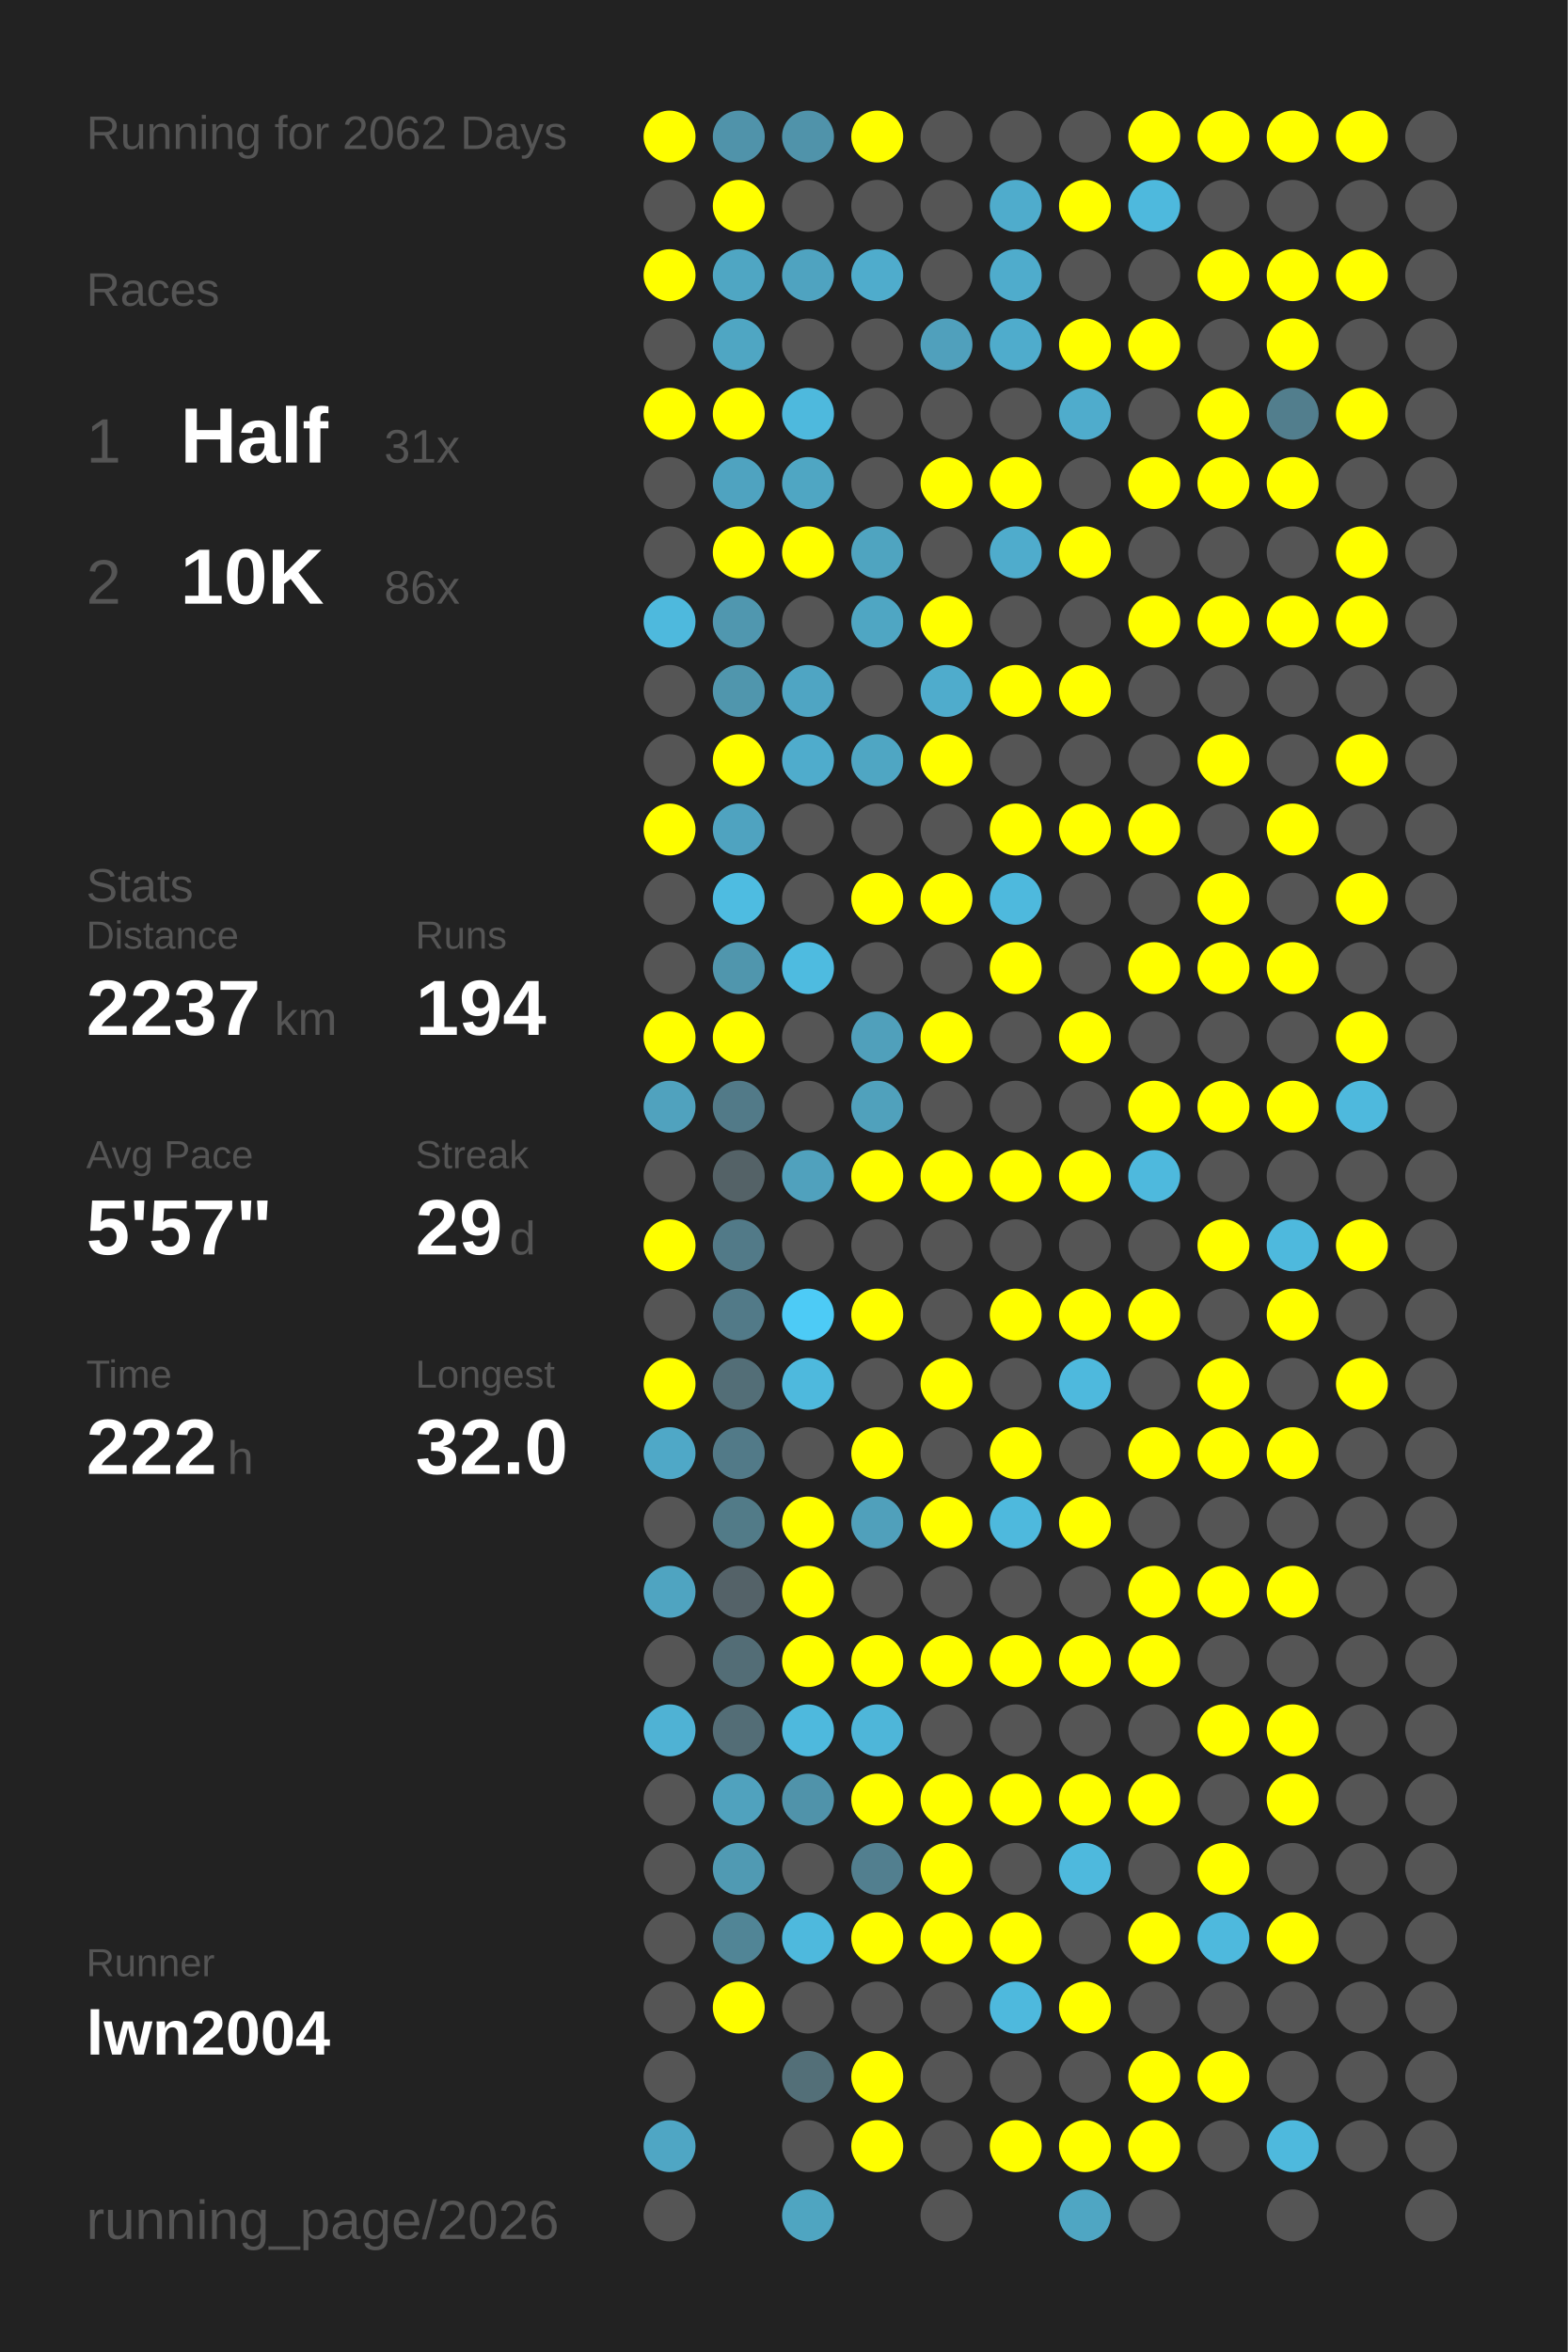
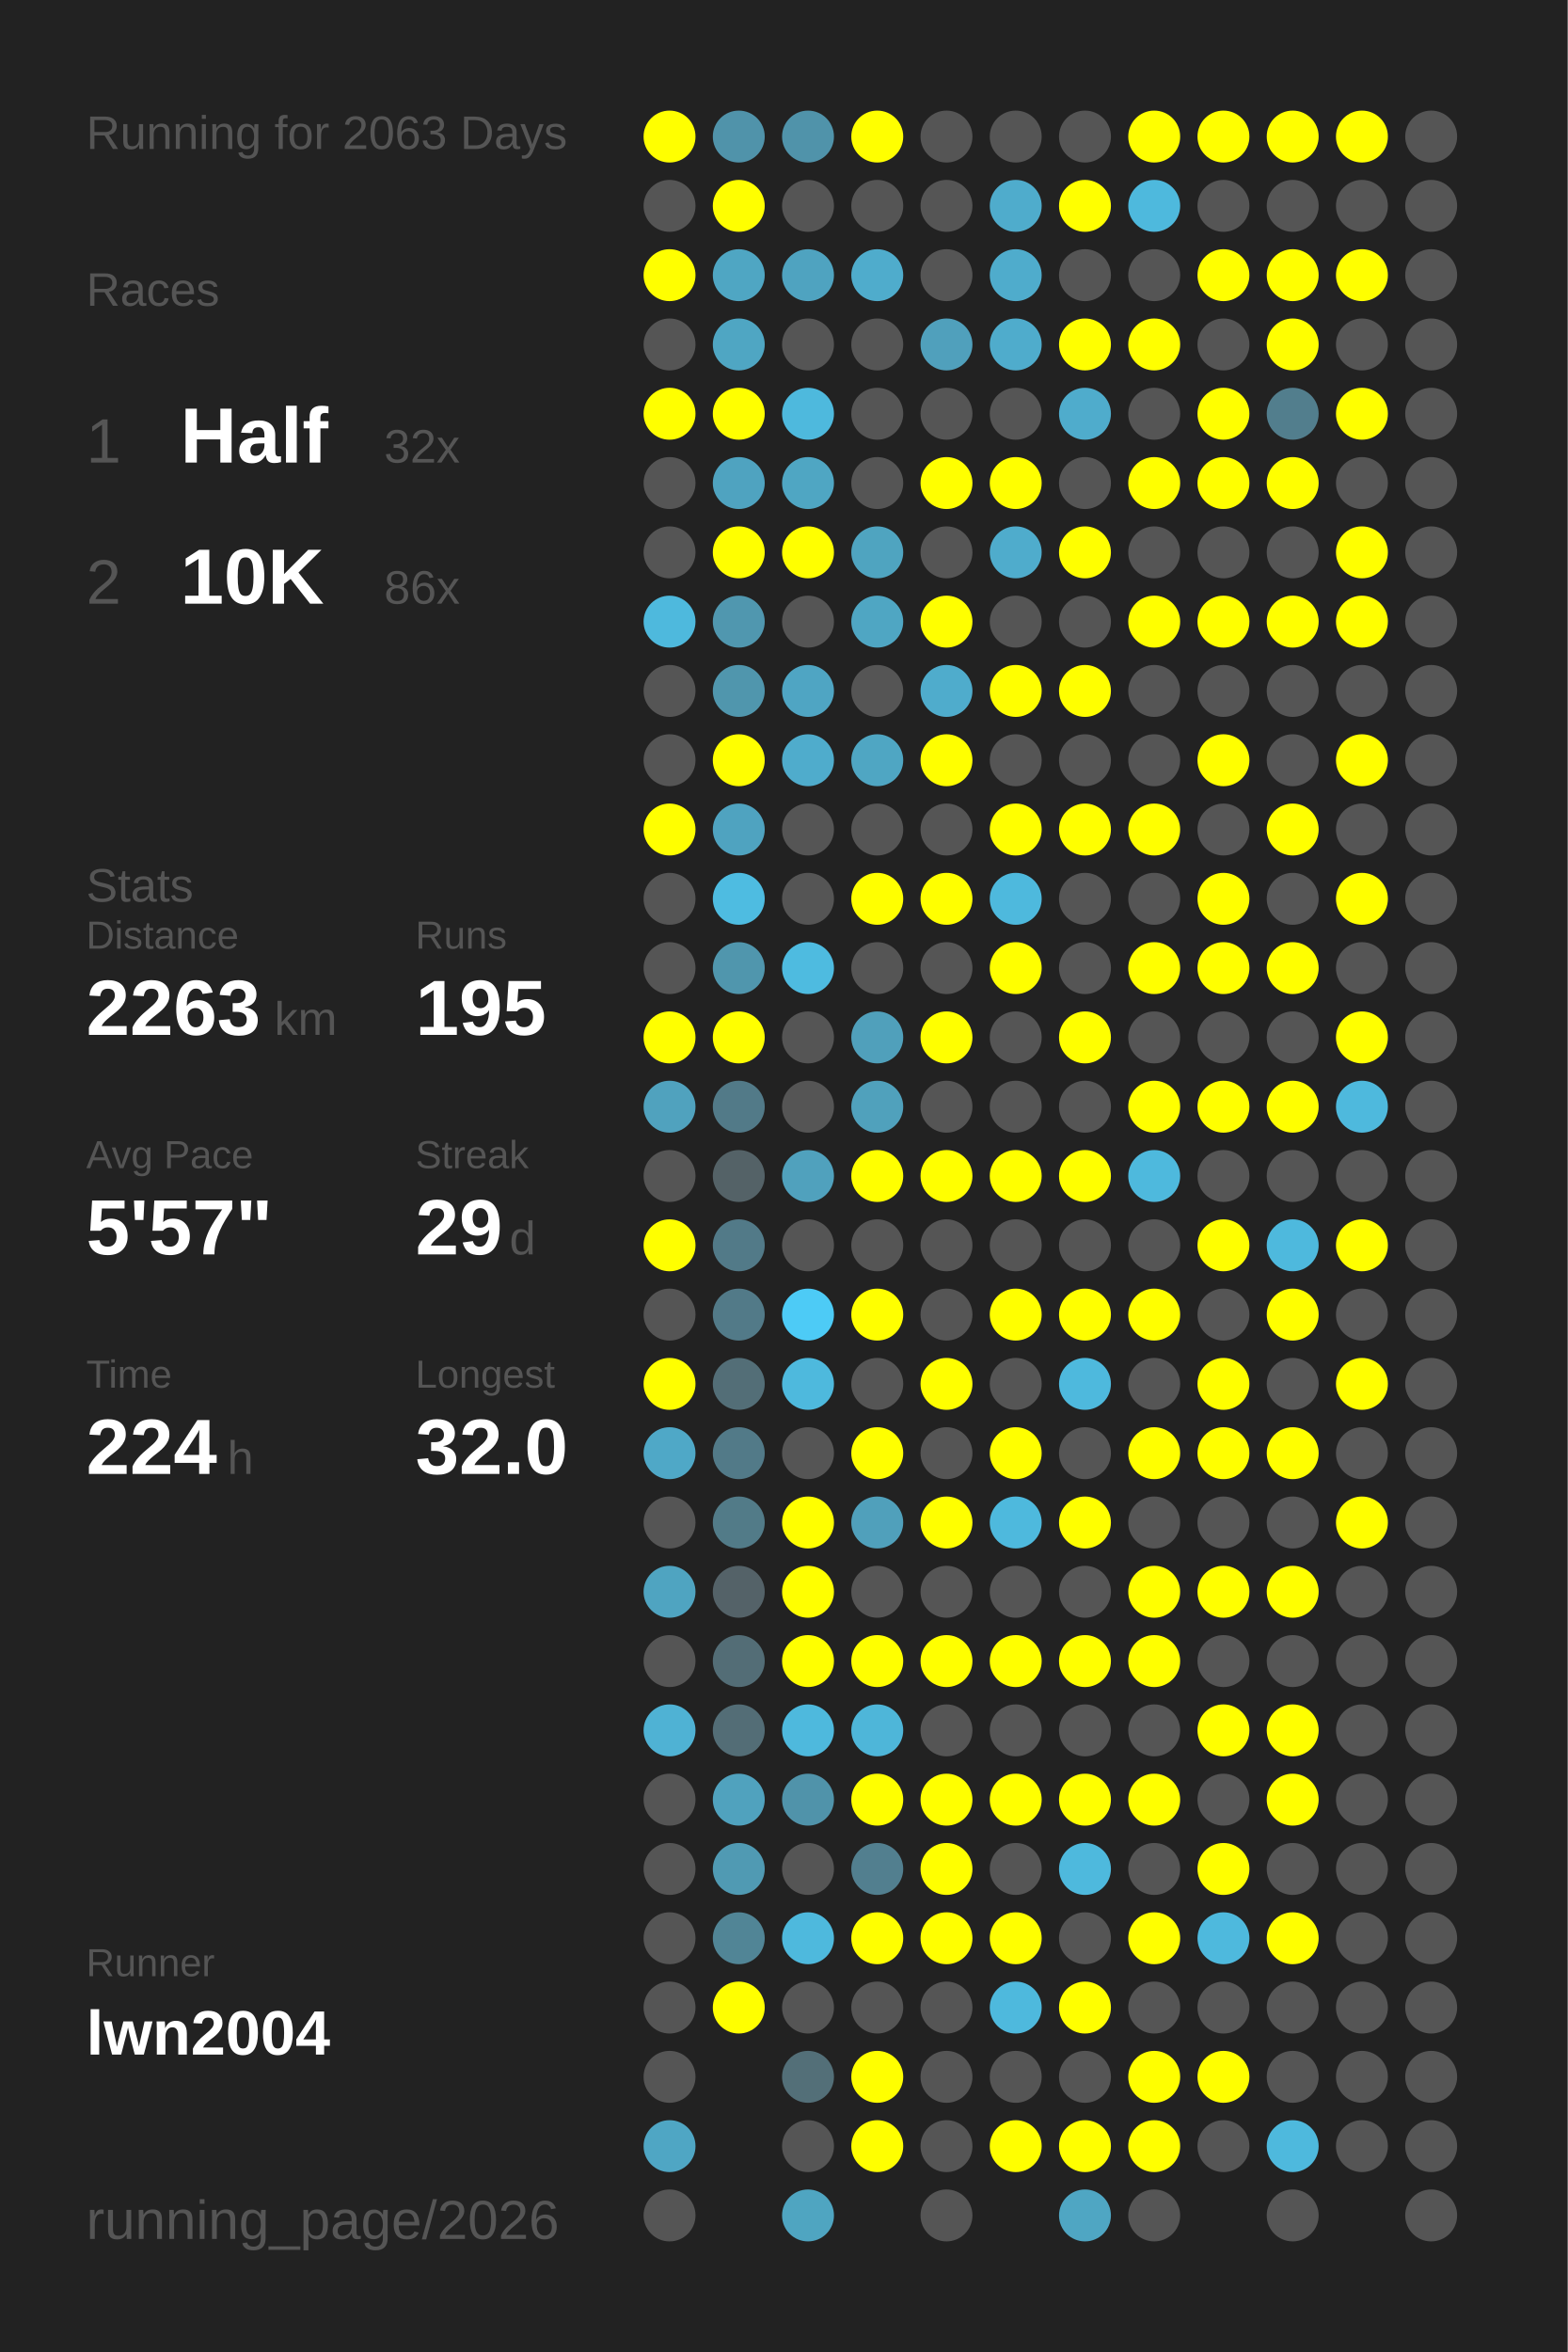
<svg xmlns="http://www.w3.org/2000/svg" baseProfile="full" height="300mm" version="1.1" viewBox="0,0,200,300" width="200mm">
  <defs />
  <rect fill="#222222" height="300" width="200" x="0" y="0" />
-   <text fill="#555555" style="font-size:6px; font-family:Arial;" x="11" y="19">Running for 2062 Days</text>
+   <text fill="#555555" style="font-size:6px; font-family:Arial;" x="11" y="19">Running for 2063 Days</text>
  <text fill="#555555" style="font-size:6px; font-family:Arial;" x="11" y="39">Races</text>
  <text fill="#555555" style="font-size:8px; font-family:Arial;" x="11" y="59">1</text>
  <text fill="#FFFFFF" style="font-size:10px; font-family:Arial; font-weight:bold;" x="23" y="59">Half</text>
-   <text fill="#555555" style="font-size:6px; font-family:Arial;" x="49" y="59">31x</text>
+   <text fill="#555555" style="font-size:6px; font-family:Arial;" x="49" y="59">32x</text>
  <text fill="#555555" style="font-size:8px; font-family:Arial;" x="11" y="77">2</text>
  <text fill="#FFFFFF" style="font-size:10px; font-family:Arial; font-weight:bold;" x="23" y="77">10K</text>
  <text fill="#555555" style="font-size:6px; font-family:Arial;" x="49" y="77">86x</text>
  <text fill="#555555" style="font-size:6px; font-family:Arial;" x="11" y="115">Stats</text>
  <text fill="#555555" style="font-size:5px; font-family:Arial;" x="11" y="121">Distance</text>
-   <text fill="#FFFFFF" style="font-size:10px; font-family:Arial; font-weight:bold;" x="11" y="132">2237</text>
+   <text fill="#FFFFFF" style="font-size:10px; font-family:Arial; font-weight:bold;" x="11" y="132">2263</text>
  <text fill="#555555" style="font-size:6px; font-family:Arial;" x="35" y="132">km</text>
  <text fill="#555555" style="font-size:5px; font-family:Arial;" x="53" y="121">Runs</text>
-   <text fill="#FFFFFF" style="font-size:10px; font-family:Arial; font-weight:bold;" x="53" y="132">194</text>
+   <text fill="#FFFFFF" style="font-size:10px; font-family:Arial; font-weight:bold;" x="53" y="132">195</text>
  <text fill="#555555" style="font-size:5px; font-family:Arial;" x="11" y="149">Avg Pace</text>
  <text fill="#FFFFFF" style="font-size:10px; font-family:Arial; font-weight:bold;" x="11" y="160">5'57"</text>
  <text fill="#555555" style="font-size:5px; font-family:Arial;" x="53" y="149">Streak</text>
  <text fill="#FFFFFF" style="font-size:10px; font-family:Arial; font-weight:bold;" x="53" y="160">29</text>
  <text fill="#555555" style="font-size:6px; font-family:Arial;" x="65" y="160">d</text>
  <text fill="#555555" style="font-size:5px; font-family:Arial;" x="11" y="177">Time</text>
-   <text fill="#FFFFFF" style="font-size:10px; font-family:Arial; font-weight:bold;" x="11" y="188">222</text>
+   <text fill="#FFFFFF" style="font-size:10px; font-family:Arial; font-weight:bold;" x="11" y="188">224</text>
  <text fill="#555555" style="font-size:6px; font-family:Arial;" x="29" y="188">h</text>
  <text fill="#555555" style="font-size:5px; font-family:Arial;" x="53" y="177">Longest</text>
  <text fill="#FFFFFF" style="font-size:10px; font-family:Arial; font-weight:bold;" x="53" y="188">32.0</text>
  <text fill="#555555" style="font-size:5px; font-family:Arial;" x="11" y="252.065">Runner</text>
  <text fill="#FFFFFF" style="font-size:8px; font-family:Arial; font-weight:bold;" x="11" y="262.065">lwn2004</text>
  <text fill="#555555" style="font-size:7px; font-family:Arial;" x="11" y="285.581">running_page/2026</text>
  <circle cx="85.417" cy="17.419" fill="#FFFF00" r="3.312" />
  <circle cx="85.417" cy="26.258" fill="#555555" r="3.312" />
  <circle cx="85.417" cy="35.097" fill="#FFFF00" r="3.312" />
  <circle cx="85.417" cy="43.935" fill="#555555" r="3.312" />
  <circle cx="85.417" cy="52.774" fill="#FFFF00" r="3.312" />
  <circle cx="85.417" cy="61.613" fill="#555555" r="3.312" />
  <circle cx="85.417" cy="70.452" fill="#555555" r="3.312" />
  <circle cx="85.417" cy="79.29" fill="#4eb9dd" r="3.312" />
  <circle cx="85.417" cy="88.129" fill="#555555" r="3.312" />
  <circle cx="85.417" cy="96.968" fill="#555555" r="3.312" />
  <circle cx="85.417" cy="105.806" fill="#FFFF00" r="3.312" />
  <circle cx="85.417" cy="114.645" fill="#555555" r="3.312" />
  <circle cx="85.417" cy="123.484" fill="#555555" r="3.312" />
  <circle cx="85.417" cy="132.323" fill="#FFFF00" r="3.312" />
  <circle cx="85.417" cy="141.161" fill="#50a2be" r="3.312" />
  <circle cx="85.417" cy="150" fill="#555555" r="3.312" />
  <circle cx="85.417" cy="158.839" fill="#FFFF00" r="3.312" />
  <circle cx="85.417" cy="167.677" fill="#555555" r="3.312" />
  <circle cx="85.417" cy="176.516" fill="#FFFF00" r="3.312" />
  <circle cx="85.417" cy="185.355" fill="#4fa8c7" r="3.312" />
  <circle cx="85.417" cy="194.194" fill="#555555" r="3.312" />
  <circle cx="85.417" cy="203.032" fill="#4fa4c1" r="3.312" />
  <circle cx="85.417" cy="211.871" fill="#555555" r="3.312" />
  <circle cx="85.417" cy="220.71" fill="#4fb2d4" r="3.312" />
  <circle cx="85.417" cy="229.548" fill="#555555" r="3.312" />
  <circle cx="85.417" cy="238.387" fill="#555555" r="3.312" />
  <circle cx="85.417" cy="247.226" fill="#555555" r="3.312" />
  <circle cx="85.417" cy="256.065" fill="#555555" r="3.312" />
  <circle cx="85.417" cy="264.903" fill="#555555" r="3.312" />
  <circle cx="85.417" cy="273.742" fill="#4fa6c4" r="3.312" />
  <circle cx="85.417" cy="282.581" fill="#555555" r="3.312" />
  <circle cx="94.25" cy="17.419" fill="#5093aa" r="3.312" />
  <circle cx="94.25" cy="26.258" fill="#FFFF00" r="3.312" />
  <circle cx="94.25" cy="35.097" fill="#4fa6c3" r="3.312" />
  <circle cx="94.25" cy="43.935" fill="#4fa6c3" r="3.312" />
  <circle cx="94.25" cy="52.774" fill="#FFFF00" r="3.312" />
  <circle cx="94.25" cy="61.613" fill="#4fa3c0" r="3.312" />
  <circle cx="94.25" cy="70.452" fill="#FFFF00" r="3.312" />
  <circle cx="94.25" cy="79.29" fill="#5097af" r="3.312" />
  <circle cx="94.25" cy="88.129" fill="#5096ad" r="3.312" />
  <circle cx="94.25" cy="96.968" fill="#FFFF00" r="3.312" />
  <circle cx="94.25" cy="105.806" fill="#4fa3c0" r="3.312" />
  <circle cx="94.25" cy="114.645" fill="#4ebce1" r="3.312" />
  <circle cx="94.25" cy="123.484" fill="#5096ad" r="3.312" />
  <circle cx="94.25" cy="132.323" fill="#FFFF00" r="3.312" />
  <circle cx="94.25" cy="141.161" fill="#527a88" r="3.312" />
  <circle cx="94.25" cy="150" fill="#546267" r="3.312" />
  <circle cx="94.25" cy="158.839" fill="#527a88" r="3.312" />
  <circle cx="94.25" cy="167.677" fill="#527a88" r="3.312" />
  <circle cx="94.25" cy="176.516" fill="#536e77" r="3.312" />
  <circle cx="94.25" cy="185.355" fill="#527a88" r="3.312" />
  <circle cx="94.25" cy="194.194" fill="#527b88" r="3.312" />
  <circle cx="94.25" cy="203.032" fill="#546268" r="3.312" />
  <circle cx="94.25" cy="211.871" fill="#536d76" r="3.312" />
  <circle cx="94.25" cy="220.71" fill="#536d76" r="3.312" />
  <circle cx="94.25" cy="229.548" fill="#50a2be" r="3.312" />
  <circle cx="94.25" cy="238.387" fill="#509ab3" r="3.312" />
  <circle cx="94.25" cy="247.226" fill="#518596" r="3.312" />
  <circle cx="94.25" cy="256.065" fill="#FFFF00" r="3.312" />
  <circle cx="103.083" cy="17.419" fill="#5093aa" r="3.312" />
  <circle cx="103.083" cy="26.258" fill="#555555" r="3.312" />
  <circle cx="103.083" cy="35.097" fill="#4fa3c0" r="3.312" />
  <circle cx="103.083" cy="43.935" fill="#555555" r="3.312" />
  <circle cx="103.083" cy="52.774" fill="#4eb9dd" r="3.312" />
  <circle cx="103.083" cy="61.613" fill="#4fa6c3" r="3.312" />
  <circle cx="103.083" cy="70.452" fill="#FFFF00" r="3.312" />
  <circle cx="103.083" cy="79.29" fill="#555555" r="3.312" />
  <circle cx="103.083" cy="88.129" fill="#4fa5c3" r="3.312" />
  <circle cx="103.083" cy="96.968" fill="#4faccc" r="3.312" />
  <circle cx="103.083" cy="105.806" fill="#555555" r="3.312" />
  <circle cx="103.083" cy="114.645" fill="#555555" r="3.312" />
  <circle cx="103.083" cy="123.484" fill="#4ebbe0" r="3.312" />
  <circle cx="103.083" cy="132.323" fill="#555555" r="3.312" />
  <circle cx="103.083" cy="141.161" fill="#555555" r="3.312" />
  <circle cx="103.083" cy="150" fill="#50a1bd" r="3.312" />
  <circle cx="103.083" cy="158.839" fill="#555555" r="3.312" />
  <circle cx="103.083" cy="167.677" fill="#4dcbf6" r="3.312" />
  <circle cx="103.083" cy="176.516" fill="#4eb9dd" r="3.312" />
  <circle cx="103.083" cy="185.355" fill="#555555" r="3.312" />
  <circle cx="103.083" cy="194.194" fill="#FFFF00" r="3.312" />
  <circle cx="103.083" cy="203.032" fill="#FFFF00" r="3.312" />
  <circle cx="103.083" cy="211.871" fill="#FFFF00" r="3.312" />
  <circle cx="103.083" cy="220.71" fill="#4eb9dd" r="3.312" />
  <circle cx="103.083" cy="229.548" fill="#5093aa" r="3.312" />
  <circle cx="103.083" cy="238.387" fill="#555555" r="3.312" />
  <circle cx="103.083" cy="247.226" fill="#4eb9dd" r="3.312" />
  <circle cx="103.083" cy="256.065" fill="#555555" r="3.312" />
  <circle cx="103.083" cy="264.903" fill="#536f78" r="3.312" />
  <circle cx="103.083" cy="273.742" fill="#555555" r="3.312" />
  <circle cx="103.083" cy="282.581" fill="#4fa5c1" r="3.312" />
  <circle cx="111.917" cy="17.419" fill="#FFFF00" r="3.312" />
  <circle cx="111.917" cy="26.258" fill="#555555" r="3.312" />
  <circle cx="111.917" cy="35.097" fill="#4faccc" r="3.312" />
  <circle cx="111.917" cy="43.935" fill="#555555" r="3.312" />
  <circle cx="111.917" cy="52.774" fill="#555555" r="3.312" />
  <circle cx="111.917" cy="61.613" fill="#555555" r="3.312" />
  <circle cx="111.917" cy="70.452" fill="#4fa4c0" r="3.312" />
  <circle cx="111.917" cy="79.29" fill="#4fa6c3" r="3.312" />
  <circle cx="111.917" cy="88.129" fill="#555555" r="3.312" />
  <circle cx="111.917" cy="96.968" fill="#4fa6c3" r="3.312" />
  <circle cx="111.917" cy="105.806" fill="#555555" r="3.312" />
  <circle cx="111.917" cy="114.645" fill="#FFFF00" r="3.312" />
  <circle cx="111.917" cy="123.484" fill="#555555" r="3.312" />
  <circle cx="111.917" cy="132.323" fill="#50a0bb" r="3.312" />
  <circle cx="111.917" cy="141.161" fill="#50a1bc" r="3.312" />
  <circle cx="111.917" cy="150" fill="#FFFF00" r="3.312" />
  <circle cx="111.917" cy="158.839" fill="#555555" r="3.312" />
  <circle cx="111.917" cy="167.677" fill="#FFFF00" r="3.312" />
  <circle cx="111.917" cy="176.516" fill="#555555" r="3.312" />
  <circle cx="111.917" cy="185.355" fill="#FFFF00" r="3.312" />
  <circle cx="111.917" cy="194.194" fill="#50a0bb" r="3.312" />
  <circle cx="111.917" cy="203.032" fill="#555555" r="3.312" />
  <circle cx="111.917" cy="211.871" fill="#FFFF00" r="3.312" />
  <circle cx="111.917" cy="220.71" fill="#4eb6d9" r="3.312" />
  <circle cx="111.917" cy="229.548" fill="#FFFF00" r="3.312" />
  <circle cx="111.917" cy="238.387" fill="#527f8f" r="3.312" />
  <circle cx="111.917" cy="247.226" fill="#FFFF00" r="3.312" />
  <circle cx="111.917" cy="256.065" fill="#555555" r="3.312" />
  <circle cx="111.917" cy="264.903" fill="#FFFF00" r="3.312" />
  <circle cx="111.917" cy="273.742" fill="#FFFF00" r="3.312" />
  <circle cx="120.75" cy="17.419" fill="#555555" r="3.312" />
  <circle cx="120.75" cy="26.258" fill="#555555" r="3.312" />
  <circle cx="120.75" cy="35.097" fill="#555555" r="3.312" />
  <circle cx="120.75" cy="43.935" fill="#50a0bc" r="3.312" />
  <circle cx="120.75" cy="52.774" fill="#555555" r="3.312" />
  <circle cx="120.75" cy="61.613" fill="#FFFF00" r="3.312" />
  <circle cx="120.75" cy="70.452" fill="#555555" r="3.312" />
  <circle cx="120.75" cy="79.29" fill="#FFFF00" r="3.312" />
  <circle cx="120.75" cy="88.129" fill="#4faccc" r="3.312" />
  <circle cx="120.75" cy="96.968" fill="#FFFF00" r="3.312" />
  <circle cx="120.75" cy="105.806" fill="#555555" r="3.312" />
  <circle cx="120.75" cy="114.645" fill="#FFFF00" r="3.312" />
  <circle cx="120.75" cy="123.484" fill="#555555" r="3.312" />
  <circle cx="120.75" cy="132.323" fill="#FFFF00" r="3.312" />
  <circle cx="120.75" cy="141.161" fill="#555555" r="3.312" />
  <circle cx="120.75" cy="150" fill="#FFFF00" r="3.312" />
  <circle cx="120.75" cy="158.839" fill="#555555" r="3.312" />
  <circle cx="120.75" cy="167.677" fill="#555555" r="3.312" />
  <circle cx="120.75" cy="176.516" fill="#FFFF00" r="3.312" />
  <circle cx="120.75" cy="185.355" fill="#555555" r="3.312" />
  <circle cx="120.75" cy="194.194" fill="#FFFF00" r="3.312" />
  <circle cx="120.75" cy="203.032" fill="#555555" r="3.312" />
  <circle cx="120.75" cy="211.871" fill="#FFFF00" r="3.312" />
  <circle cx="120.75" cy="220.71" fill="#555555" r="3.312" />
  <circle cx="120.75" cy="229.548" fill="#FFFF00" r="3.312" />
  <circle cx="120.75" cy="238.387" fill="#FFFF00" r="3.312" />
  <circle cx="120.75" cy="247.226" fill="#FFFF00" r="3.312" />
  <circle cx="120.75" cy="256.065" fill="#555555" r="3.312" />
  <circle cx="120.75" cy="264.903" fill="#555555" r="3.312" />
  <circle cx="120.75" cy="273.742" fill="#555555" r="3.312" />
  <circle cx="120.75" cy="282.581" fill="#555555" r="3.312" />
  <circle cx="129.583" cy="17.419" fill="#555555" r="3.312" />
  <circle cx="129.583" cy="26.258" fill="#4faccc" r="3.312" />
  <circle cx="129.583" cy="35.097" fill="#4faccc" r="3.312" />
  <circle cx="129.583" cy="43.935" fill="#4faccc" r="3.312" />
  <circle cx="129.583" cy="52.774" fill="#555555" r="3.312" />
  <circle cx="129.583" cy="61.613" fill="#FFFF00" r="3.312" />
  <circle cx="129.583" cy="70.452" fill="#4faccc" r="3.312" />
  <circle cx="129.583" cy="79.29" fill="#555555" r="3.312" />
  <circle cx="129.583" cy="88.129" fill="#FFFF00" r="3.312" />
  <circle cx="129.583" cy="96.968" fill="#555555" r="3.312" />
  <circle cx="129.583" cy="105.806" fill="#FFFF00" r="3.312" />
  <circle cx="129.583" cy="114.645" fill="#4eb9dd" r="3.312" />
  <circle cx="129.583" cy="123.484" fill="#FFFF00" r="3.312" />
  <circle cx="129.583" cy="132.323" fill="#555555" r="3.312" />
  <circle cx="129.583" cy="141.161" fill="#555555" r="3.312" />
  <circle cx="129.583" cy="150" fill="#FFFF00" r="3.312" />
  <circle cx="129.583" cy="158.839" fill="#555555" r="3.312" />
  <circle cx="129.583" cy="167.677" fill="#FFFF00" r="3.312" />
  <circle cx="129.583" cy="176.516" fill="#555555" r="3.312" />
  <circle cx="129.583" cy="185.355" fill="#FFFF00" r="3.312" />
  <circle cx="129.583" cy="194.194" fill="#4eb9dd" r="3.312" />
  <circle cx="129.583" cy="203.032" fill="#555555" r="3.312" />
  <circle cx="129.583" cy="211.871" fill="#FFFF00" r="3.312" />
  <circle cx="129.583" cy="220.71" fill="#555555" r="3.312" />
  <circle cx="129.583" cy="229.548" fill="#FFFF00" r="3.312" />
  <circle cx="129.583" cy="238.387" fill="#555555" r="3.312" />
  <circle cx="129.583" cy="247.226" fill="#FFFF00" r="3.312" />
  <circle cx="129.583" cy="256.065" fill="#4eb9dd" r="3.312" />
  <circle cx="129.583" cy="264.903" fill="#555555" r="3.312" />
  <circle cx="129.583" cy="273.742" fill="#FFFF00" r="3.312" />
  <circle cx="138.417" cy="17.419" fill="#555555" r="3.312" />
  <circle cx="138.417" cy="26.258" fill="#FFFF00" r="3.312" />
  <circle cx="138.417" cy="35.097" fill="#555555" r="3.312" />
  <circle cx="138.417" cy="43.935" fill="#FFFF00" r="3.312" />
  <circle cx="138.417" cy="52.774" fill="#4faccc" r="3.312" />
  <circle cx="138.417" cy="61.613" fill="#555555" r="3.312" />
  <circle cx="138.417" cy="70.452" fill="#FFFF00" r="3.312" />
  <circle cx="138.417" cy="79.29" fill="#555555" r="3.312" />
  <circle cx="138.417" cy="88.129" fill="#FFFF00" r="3.312" />
  <circle cx="138.417" cy="96.968" fill="#555555" r="3.312" />
  <circle cx="138.417" cy="105.806" fill="#FFFF00" r="3.312" />
  <circle cx="138.417" cy="114.645" fill="#555555" r="3.312" />
  <circle cx="138.417" cy="123.484" fill="#555555" r="3.312" />
  <circle cx="138.417" cy="132.323" fill="#FFFF00" r="3.312" />
  <circle cx="138.417" cy="141.161" fill="#555555" r="3.312" />
  <circle cx="138.417" cy="150" fill="#FFFF00" r="3.312" />
  <circle cx="138.417" cy="158.839" fill="#555555" r="3.312" />
  <circle cx="138.417" cy="167.677" fill="#FFFF00" r="3.312" />
  <circle cx="138.417" cy="176.516" fill="#4eb9dd" r="3.312" />
  <circle cx="138.417" cy="185.355" fill="#555555" r="3.312" />
  <circle cx="138.417" cy="194.194" fill="#FFFF00" r="3.312" />
  <circle cx="138.417" cy="203.032" fill="#555555" r="3.312" />
  <circle cx="138.417" cy="211.871" fill="#FFFF00" r="3.312" />
  <circle cx="138.417" cy="220.71" fill="#555555" r="3.312" />
  <circle cx="138.417" cy="229.548" fill="#FFFF00" r="3.312" />
  <circle cx="138.417" cy="238.387" fill="#4eb9dd" r="3.312" />
  <circle cx="138.417" cy="247.226" fill="#555555" r="3.312" />
  <circle cx="138.417" cy="256.065" fill="#FFFF00" r="3.312" />
  <circle cx="138.417" cy="264.903" fill="#555555" r="3.312" />
  <circle cx="138.417" cy="273.742" fill="#FFFF00" r="3.312" />
  <circle cx="138.417" cy="282.581" fill="#4fa6c3" r="3.312" />
  <circle cx="147.25" cy="17.419" fill="#FFFF00" r="3.312" />
  <circle cx="147.25" cy="26.258" fill="#4eb9dd" r="3.312" />
  <circle cx="147.25" cy="35.097" fill="#555555" r="3.312" />
  <circle cx="147.25" cy="43.935" fill="#FFFF00" r="3.312" />
  <circle cx="147.25" cy="52.774" fill="#555555" r="3.312" />
  <circle cx="147.25" cy="61.613" fill="#FFFF00" r="3.312" />
  <circle cx="147.25" cy="70.452" fill="#555555" r="3.312" />
  <circle cx="147.25" cy="79.29" fill="#FFFF00" r="3.312" />
  <circle cx="147.25" cy="88.129" fill="#555555" r="3.312" />
  <circle cx="147.25" cy="96.968" fill="#555555" r="3.312" />
  <circle cx="147.25" cy="105.806" fill="#FFFF00" r="3.312" />
  <circle cx="147.25" cy="114.645" fill="#555555" r="3.312" />
  <circle cx="147.25" cy="123.484" fill="#FFFF00" r="3.312" />
  <circle cx="147.25" cy="132.323" fill="#555555" r="3.312" />
  <circle cx="147.25" cy="141.161" fill="#FFFF00" r="3.312" />
  <circle cx="147.25" cy="150" fill="#4eb9dd" r="3.312" />
  <circle cx="147.25" cy="158.839" fill="#555555" r="3.312" />
  <circle cx="147.25" cy="167.677" fill="#FFFF00" r="3.312" />
  <circle cx="147.25" cy="176.516" fill="#555555" r="3.312" />
  <circle cx="147.25" cy="185.355" fill="#FFFF00" r="3.312" />
  <circle cx="147.25" cy="194.194" fill="#555555" r="3.312" />
  <circle cx="147.25" cy="203.032" fill="#FFFF00" r="3.312" />
  <circle cx="147.25" cy="211.871" fill="#FFFF00" r="3.312" />
  <circle cx="147.25" cy="220.71" fill="#555555" r="3.312" />
  <circle cx="147.25" cy="229.548" fill="#FFFF00" r="3.312" />
  <circle cx="147.25" cy="238.387" fill="#555555" r="3.312" />
  <circle cx="147.25" cy="247.226" fill="#FFFF00" r="3.312" />
  <circle cx="147.25" cy="256.065" fill="#555555" r="3.312" />
  <circle cx="147.25" cy="264.903" fill="#FFFF00" r="3.312" />
  <circle cx="147.25" cy="273.742" fill="#FFFF00" r="3.312" />
  <circle cx="147.25" cy="282.581" fill="#555555" r="3.312" />
  <circle cx="156.083" cy="17.419" fill="#FFFF00" r="3.312" />
  <circle cx="156.083" cy="26.258" fill="#555555" r="3.312" />
  <circle cx="156.083" cy="35.097" fill="#FFFF00" r="3.312" />
  <circle cx="156.083" cy="43.935" fill="#555555" r="3.312" />
  <circle cx="156.083" cy="52.774" fill="#FFFF00" r="3.312" />
  <circle cx="156.083" cy="61.613" fill="#FFFF00" r="3.312" />
  <circle cx="156.083" cy="70.452" fill="#555555" r="3.312" />
  <circle cx="156.083" cy="79.29" fill="#FFFF00" r="3.312" />
  <circle cx="156.083" cy="88.129" fill="#555555" r="3.312" />
  <circle cx="156.083" cy="96.968" fill="#FFFF00" r="3.312" />
  <circle cx="156.083" cy="105.806" fill="#555555" r="3.312" />
  <circle cx="156.083" cy="114.645" fill="#FFFF00" r="3.312" />
  <circle cx="156.083" cy="123.484" fill="#FFFF00" r="3.312" />
  <circle cx="156.083" cy="132.323" fill="#555555" r="3.312" />
  <circle cx="156.083" cy="141.161" fill="#FFFF00" r="3.312" />
  <circle cx="156.083" cy="150" fill="#555555" r="3.312" />
  <circle cx="156.083" cy="158.839" fill="#FFFF00" r="3.312" />
  <circle cx="156.083" cy="167.677" fill="#555555" r="3.312" />
  <circle cx="156.083" cy="176.516" fill="#FFFF00" r="3.312" />
  <circle cx="156.083" cy="185.355" fill="#FFFF00" r="3.312" />
  <circle cx="156.083" cy="194.194" fill="#555555" r="3.312" />
  <circle cx="156.083" cy="203.032" fill="#FFFF00" r="3.312" />
  <circle cx="156.083" cy="211.871" fill="#555555" r="3.312" />
  <circle cx="156.083" cy="220.71" fill="#FFFF00" r="3.312" />
  <circle cx="156.083" cy="229.548" fill="#555555" r="3.312" />
  <circle cx="156.083" cy="238.387" fill="#FFFF00" r="3.312" />
  <circle cx="156.083" cy="247.226" fill="#4eb9dd" r="3.312" />
  <circle cx="156.083" cy="256.065" fill="#555555" r="3.312" />
  <circle cx="156.083" cy="264.903" fill="#FFFF00" r="3.312" />
  <circle cx="156.083" cy="273.742" fill="#555555" r="3.312" />
  <circle cx="164.917" cy="17.419" fill="#FFFF00" r="3.312" />
  <circle cx="164.917" cy="26.258" fill="#555555" r="3.312" />
  <circle cx="164.917" cy="35.097" fill="#FFFF00" r="3.312" />
  <circle cx="164.917" cy="43.935" fill="#FFFF00" r="3.312" />
  <circle cx="164.917" cy="52.774" fill="#527e8d" r="3.312" />
  <circle cx="164.917" cy="61.613" fill="#FFFF00" r="3.312" />
  <circle cx="164.917" cy="70.452" fill="#555555" r="3.312" />
  <circle cx="164.917" cy="79.29" fill="#FFFF00" r="3.312" />
  <circle cx="164.917" cy="88.129" fill="#555555" r="3.312" />
  <circle cx="164.917" cy="96.968" fill="#555555" r="3.312" />
  <circle cx="164.917" cy="105.806" fill="#FFFF00" r="3.312" />
  <circle cx="164.917" cy="114.645" fill="#555555" r="3.312" />
  <circle cx="164.917" cy="123.484" fill="#FFFF00" r="3.312" />
  <circle cx="164.917" cy="132.323" fill="#555555" r="3.312" />
  <circle cx="164.917" cy="141.161" fill="#FFFF00" r="3.312" />
  <circle cx="164.917" cy="150" fill="#555555" r="3.312" />
  <circle cx="164.917" cy="158.839" fill="#4eb9dd" r="3.312" />
  <circle cx="164.917" cy="167.677" fill="#FFFF00" r="3.312" />
  <circle cx="164.917" cy="176.516" fill="#555555" r="3.312" />
  <circle cx="164.917" cy="185.355" fill="#FFFF00" r="3.312" />
  <circle cx="164.917" cy="194.194" fill="#555555" r="3.312" />
  <circle cx="164.917" cy="203.032" fill="#FFFF00" r="3.312" />
  <circle cx="164.917" cy="211.871" fill="#555555" r="3.312" />
  <circle cx="164.917" cy="220.71" fill="#FFFF00" r="3.312" />
  <circle cx="164.917" cy="229.548" fill="#FFFF00" r="3.312" />
  <circle cx="164.917" cy="238.387" fill="#555555" r="3.312" />
  <circle cx="164.917" cy="247.226" fill="#FFFF00" r="3.312" />
  <circle cx="164.917" cy="256.065" fill="#555555" r="3.312" />
  <circle cx="164.917" cy="264.903" fill="#555555" r="3.312" />
  <circle cx="164.917" cy="273.742" fill="#4eb9dd" r="3.312" />
  <circle cx="164.917" cy="282.581" fill="#555555" r="3.312" />
  <circle cx="173.75" cy="17.419" fill="#FFFF00" r="3.312" />
  <circle cx="173.75" cy="26.258" fill="#555555" r="3.312" />
  <circle cx="173.75" cy="35.097" fill="#FFFF00" r="3.312" />
  <circle cx="173.75" cy="43.935" fill="#555555" r="3.312" />
  <circle cx="173.75" cy="52.774" fill="#FFFF00" r="3.312" />
  <circle cx="173.75" cy="61.613" fill="#555555" r="3.312" />
  <circle cx="173.75" cy="70.452" fill="#FFFF00" r="3.312" />
  <circle cx="173.75" cy="79.29" fill="#FFFF00" r="3.312" />
  <circle cx="173.75" cy="88.129" fill="#555555" r="3.312" />
  <circle cx="173.75" cy="96.968" fill="#FFFF00" r="3.312" />
  <circle cx="173.75" cy="105.806" fill="#555555" r="3.312" />
  <circle cx="173.75" cy="114.645" fill="#FFFF00" r="3.312" />
  <circle cx="173.75" cy="123.484" fill="#555555" r="3.312" />
  <circle cx="173.75" cy="132.323" fill="#FFFF00" r="3.312" />
  <circle cx="173.75" cy="141.161" fill="#4eb9dd" r="3.312" />
  <circle cx="173.75" cy="150" fill="#555555" r="3.312" />
  <circle cx="173.75" cy="158.839" fill="#FFFF00" r="3.312" />
  <circle cx="173.75" cy="167.677" fill="#555555" r="3.312" />
  <circle cx="173.75" cy="176.516" fill="#FFFF00" r="3.312" />
  <circle cx="173.75" cy="185.355" fill="#555555" r="3.312" />
-   <circle cx="173.75" cy="194.194" fill="#555555" r="3.312" />
+   <circle cx="173.75" cy="194.194" fill="#FFFF00" r="3.312" />
  <circle cx="173.75" cy="203.032" fill="#555555" r="3.312" />
  <circle cx="173.75" cy="211.871" fill="#555555" r="3.312" />
  <circle cx="173.75" cy="220.71" fill="#555555" r="3.312" />
  <circle cx="173.75" cy="229.548" fill="#555555" r="3.312" />
  <circle cx="173.75" cy="238.387" fill="#555555" r="3.312" />
  <circle cx="173.75" cy="247.226" fill="#555555" r="3.312" />
  <circle cx="173.75" cy="256.065" fill="#555555" r="3.312" />
  <circle cx="173.75" cy="264.903" fill="#555555" r="3.312" />
  <circle cx="173.75" cy="273.742" fill="#555555" r="3.312" />
  <circle cx="182.583" cy="17.419" fill="#555555" r="3.312" />
  <circle cx="182.583" cy="26.258" fill="#555555" r="3.312" />
  <circle cx="182.583" cy="35.097" fill="#555555" r="3.312" />
  <circle cx="182.583" cy="43.935" fill="#555555" r="3.312" />
  <circle cx="182.583" cy="52.774" fill="#555555" r="3.312" />
  <circle cx="182.583" cy="61.613" fill="#555555" r="3.312" />
  <circle cx="182.583" cy="70.452" fill="#555555" r="3.312" />
  <circle cx="182.583" cy="79.29" fill="#555555" r="3.312" />
  <circle cx="182.583" cy="88.129" fill="#555555" r="3.312" />
  <circle cx="182.583" cy="96.968" fill="#555555" r="3.312" />
  <circle cx="182.583" cy="105.806" fill="#555555" r="3.312" />
  <circle cx="182.583" cy="114.645" fill="#555555" r="3.312" />
  <circle cx="182.583" cy="123.484" fill="#555555" r="3.312" />
  <circle cx="182.583" cy="132.323" fill="#555555" r="3.312" />
  <circle cx="182.583" cy="141.161" fill="#555555" r="3.312" />
  <circle cx="182.583" cy="150" fill="#555555" r="3.312" />
  <circle cx="182.583" cy="158.839" fill="#555555" r="3.312" />
  <circle cx="182.583" cy="167.677" fill="#555555" r="3.312" />
  <circle cx="182.583" cy="176.516" fill="#555555" r="3.312" />
  <circle cx="182.583" cy="185.355" fill="#555555" r="3.312" />
  <circle cx="182.583" cy="194.194" fill="#555555" r="3.312" />
  <circle cx="182.583" cy="203.032" fill="#555555" r="3.312" />
  <circle cx="182.583" cy="211.871" fill="#555555" r="3.312" />
  <circle cx="182.583" cy="220.71" fill="#555555" r="3.312" />
  <circle cx="182.583" cy="229.548" fill="#555555" r="3.312" />
  <circle cx="182.583" cy="238.387" fill="#555555" r="3.312" />
  <circle cx="182.583" cy="247.226" fill="#555555" r="3.312" />
  <circle cx="182.583" cy="256.065" fill="#555555" r="3.312" />
  <circle cx="182.583" cy="264.903" fill="#555555" r="3.312" />
  <circle cx="182.583" cy="273.742" fill="#555555" r="3.312" />
  <circle cx="182.583" cy="282.581" fill="#555555" r="3.312" />
</svg>
